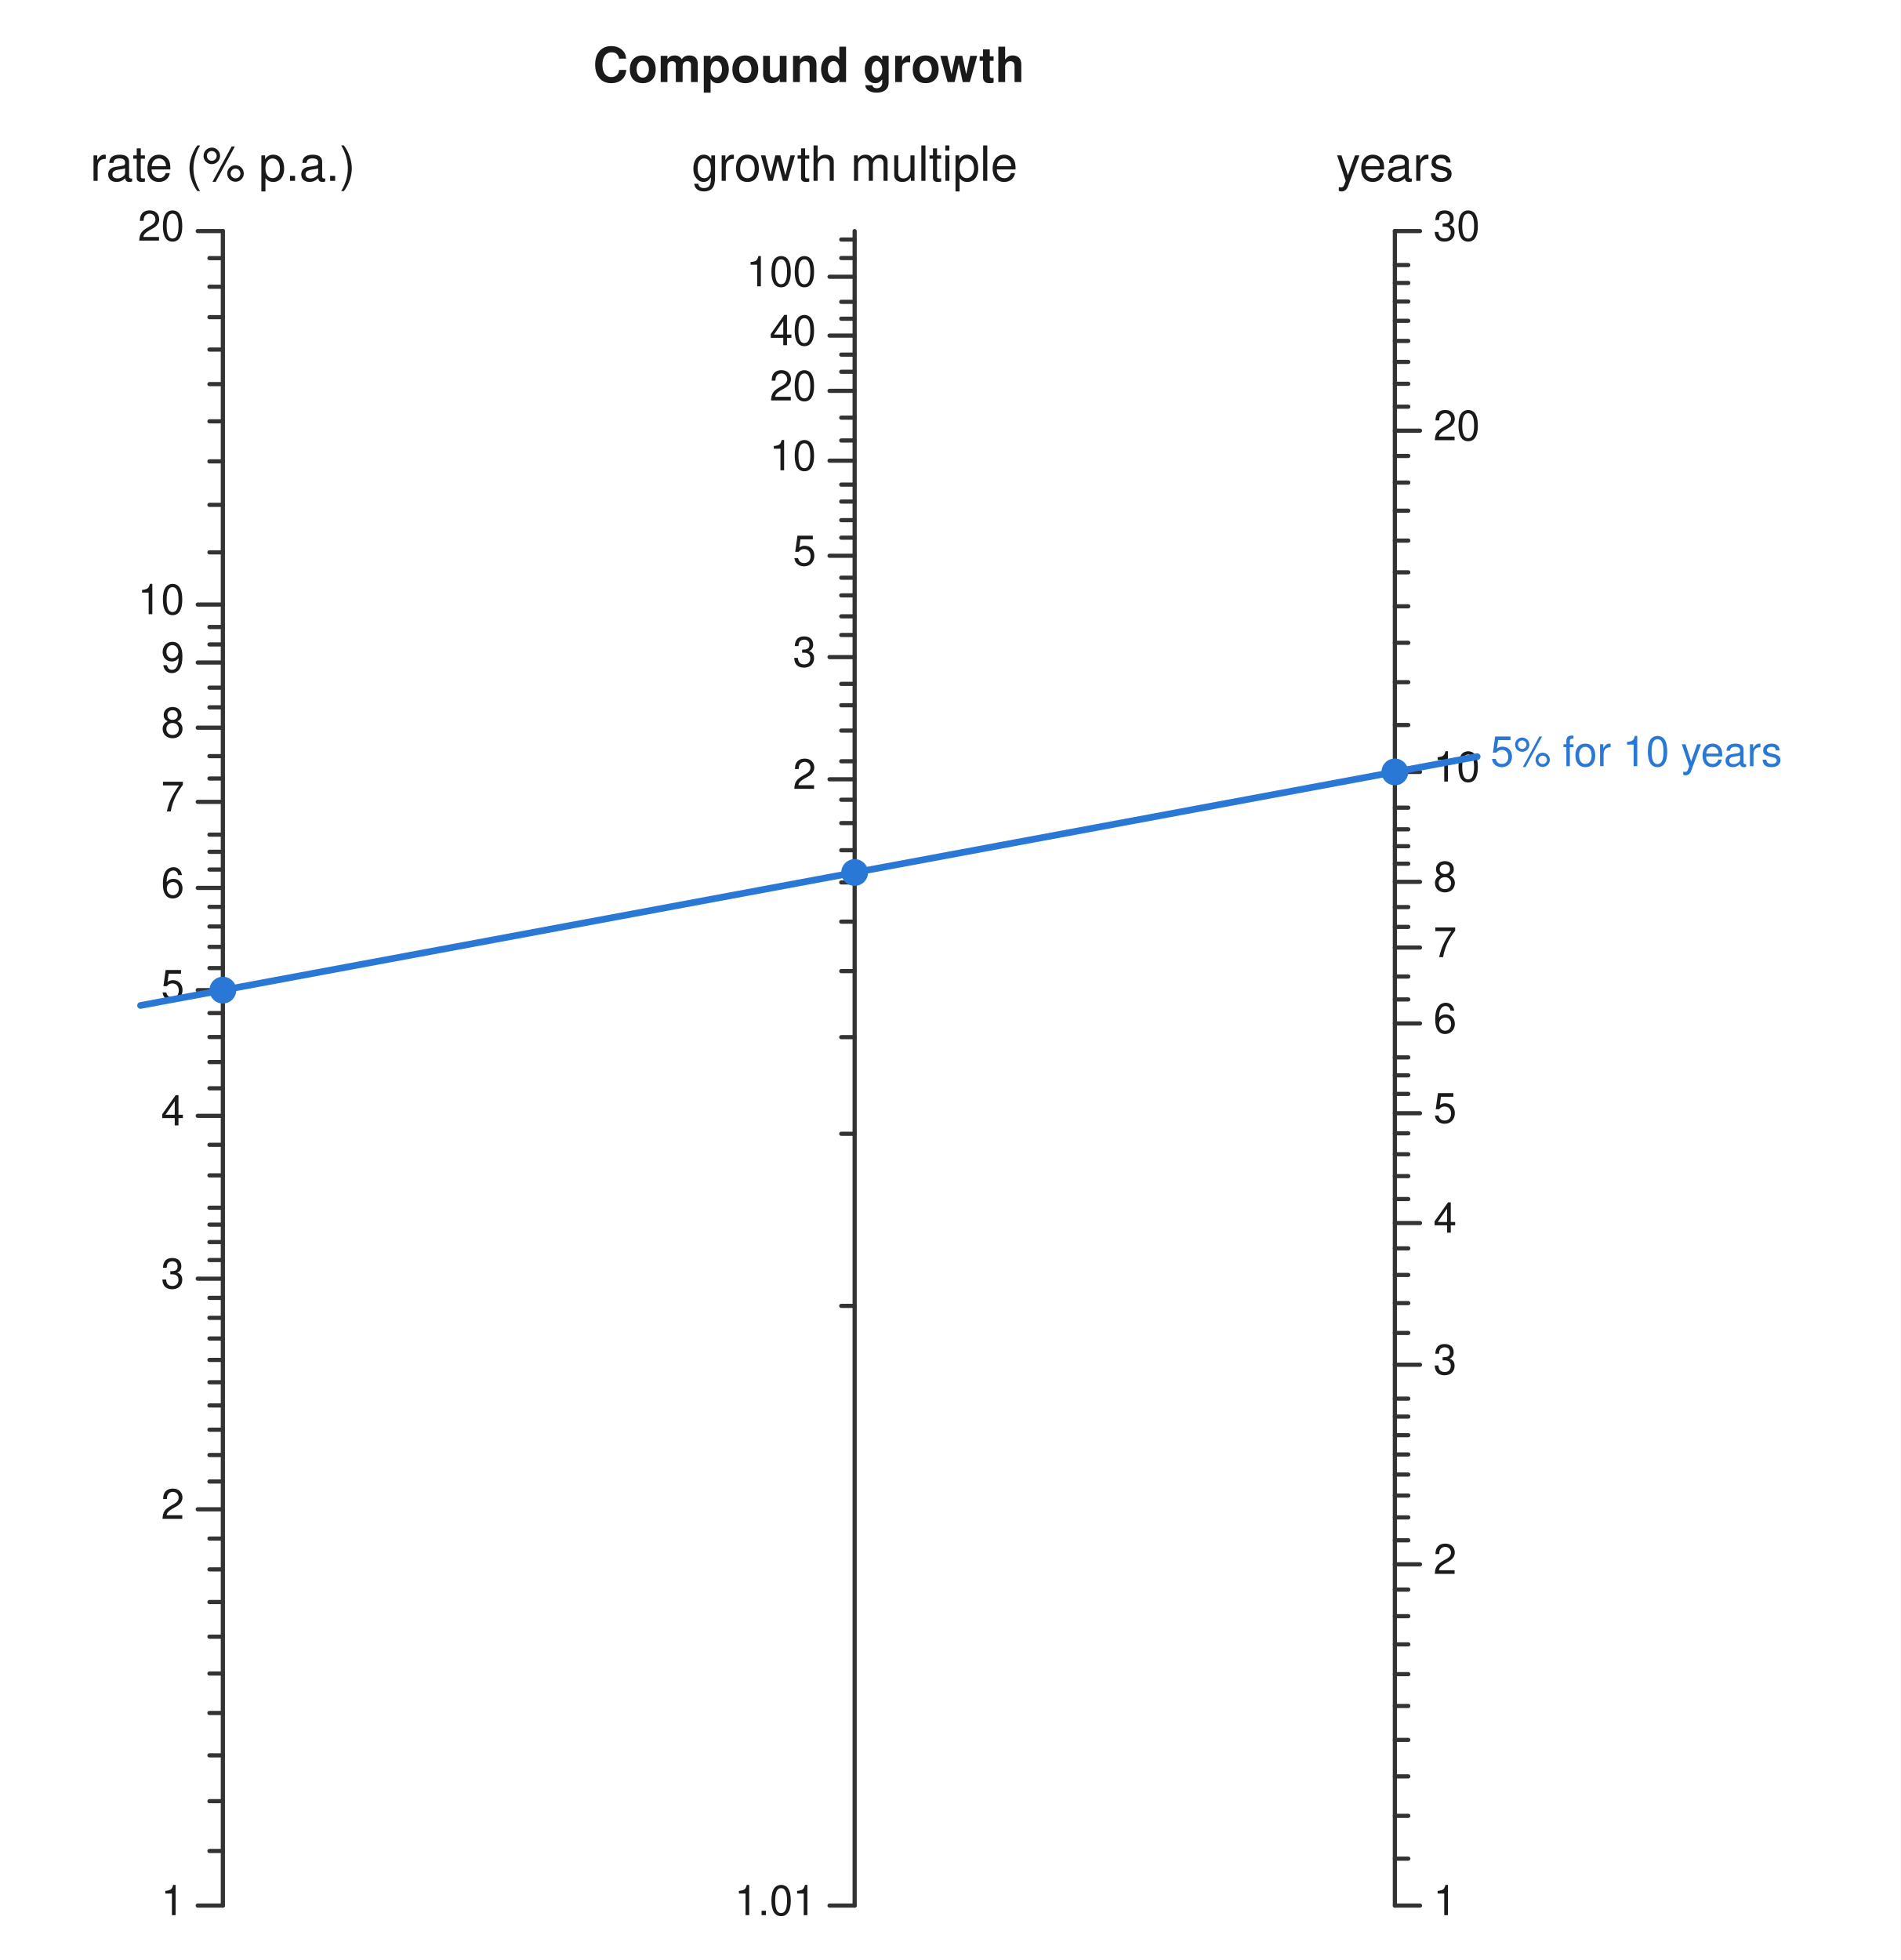
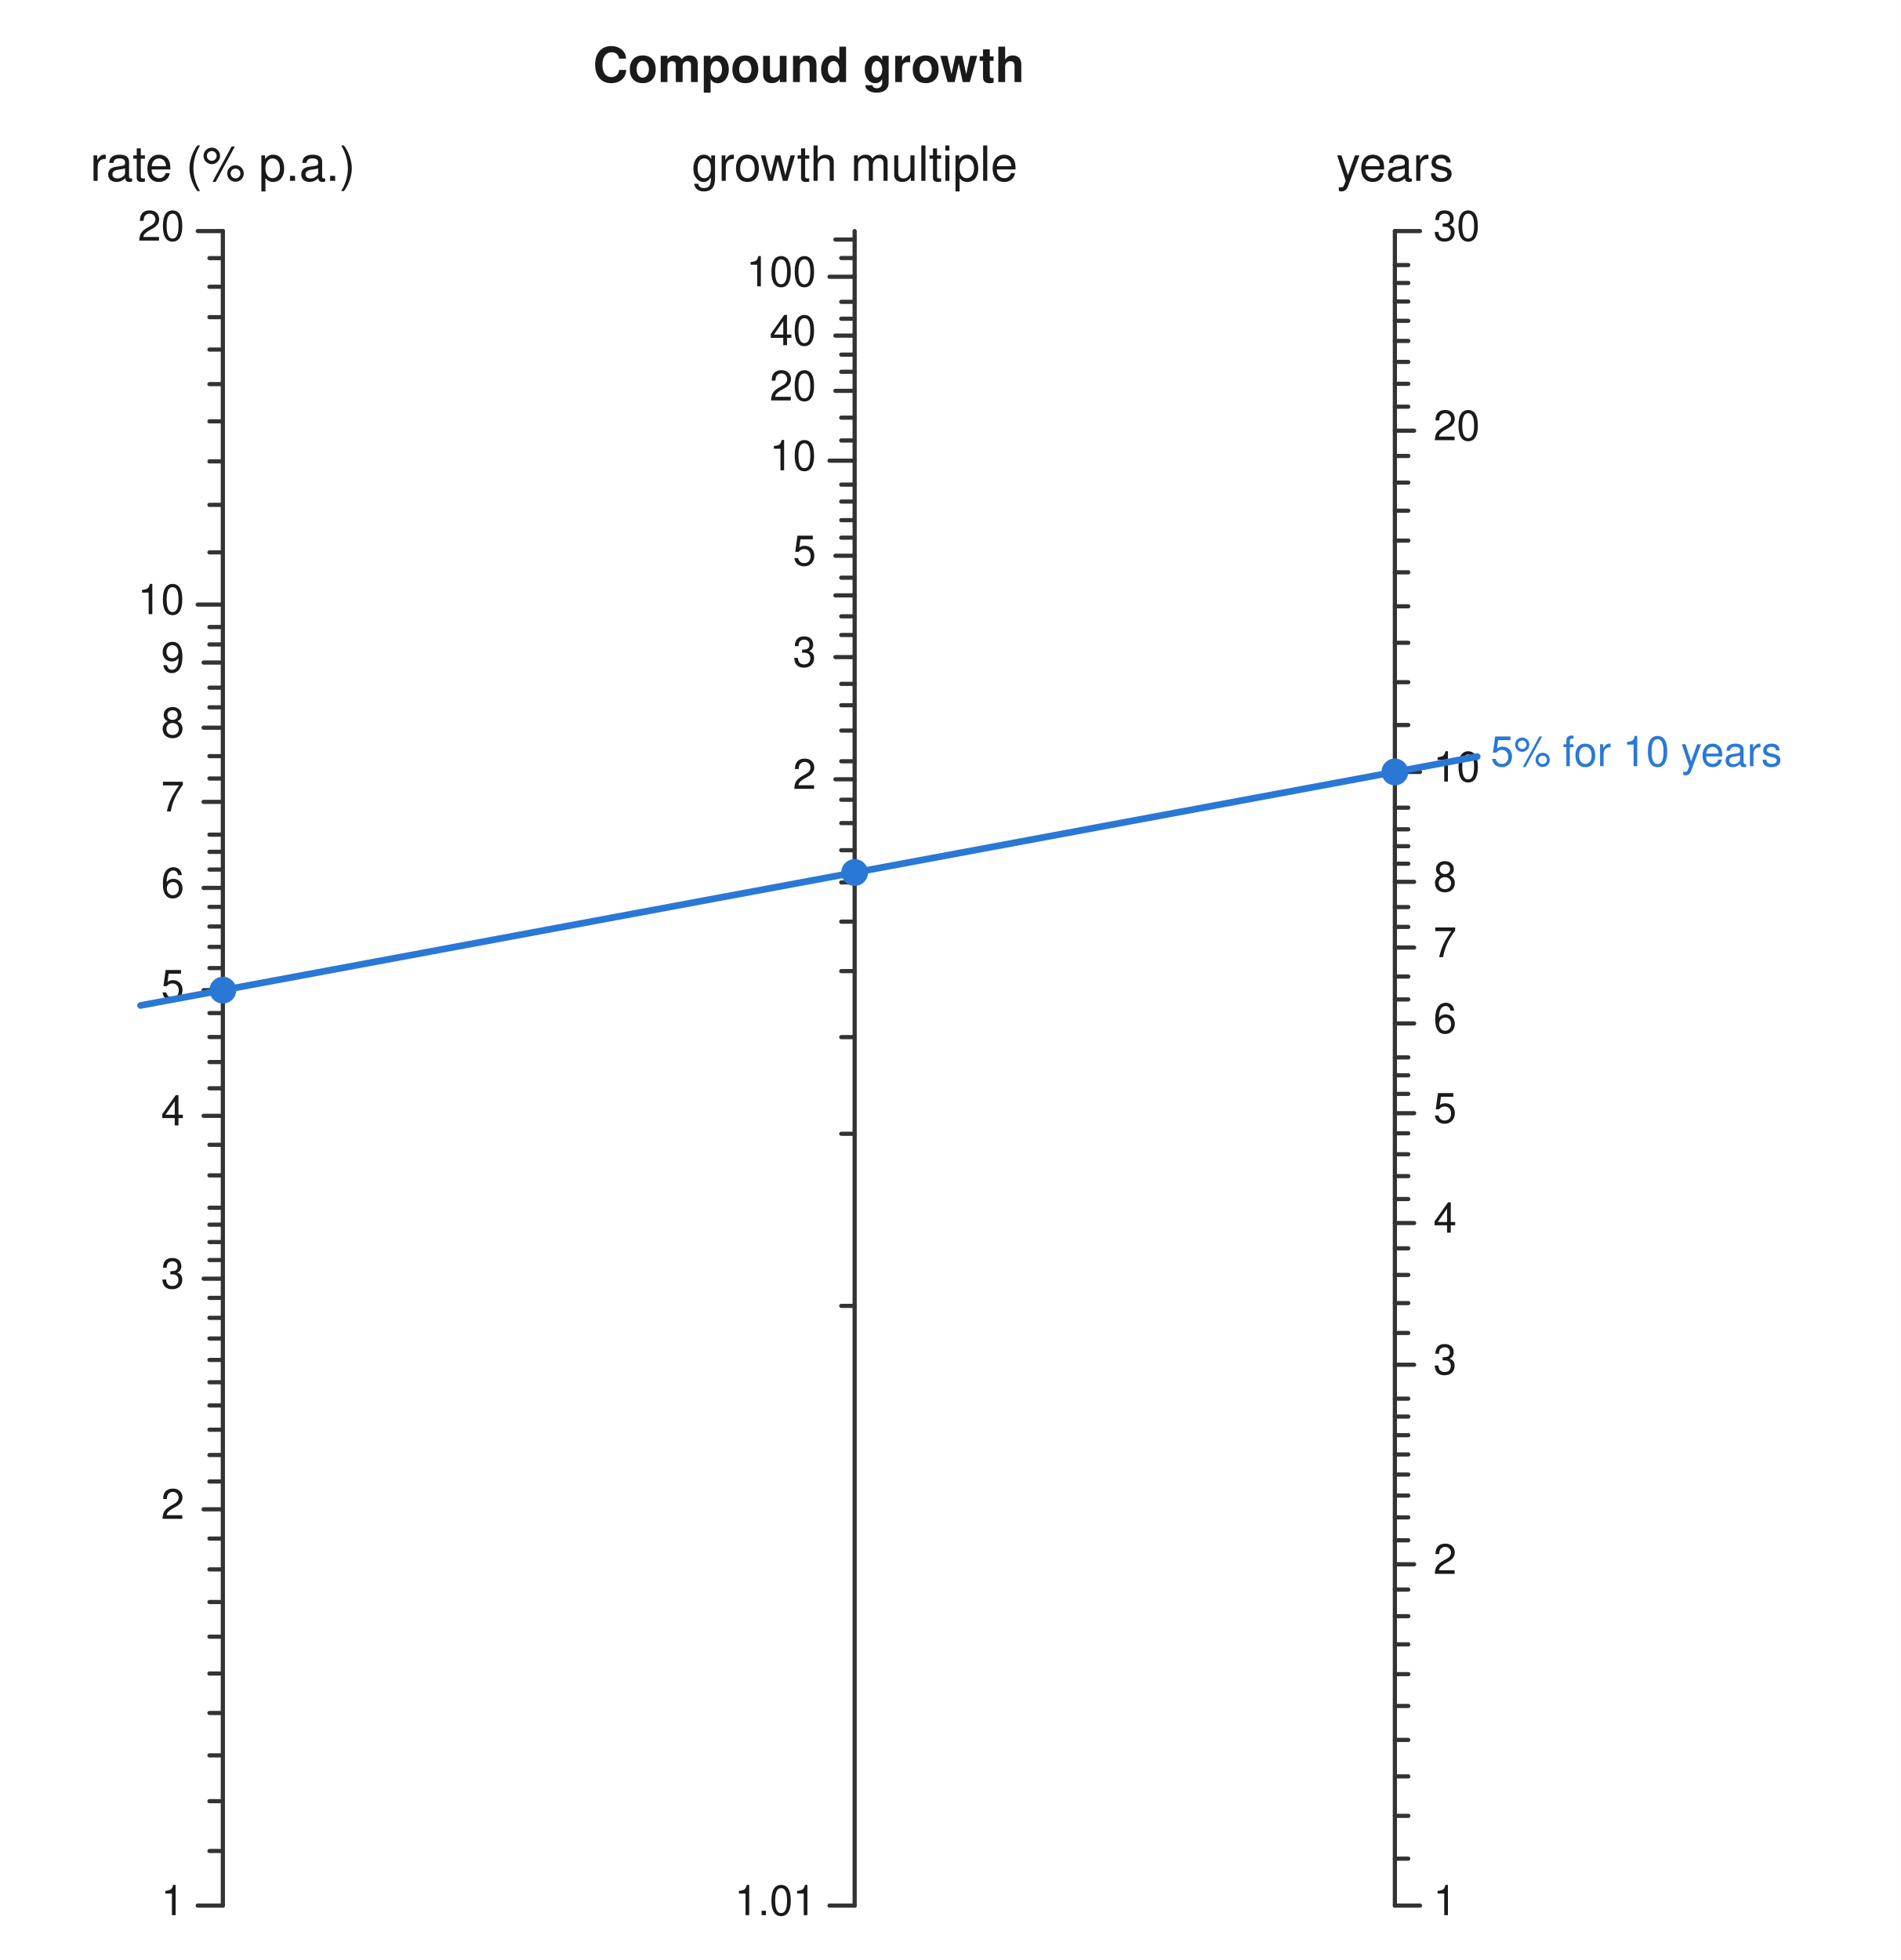
<svg xmlns="http://www.w3.org/2000/svg" width="454.10" height="468.20" viewBox="0 0 454.10 468.20">
  <rect width="100%" height="100%" fill="white" />
  <g font-family="Helvetica, Arial, system-ui, sans-serif" stroke-linecap="round">
    <text x="193.24" y="19.60" font-size="11.60" text-anchor="middle" dominant-baseline="auto" fill="#1a1a1a" font-weight="600">Compound growth</text>
    <g id="scale-rate">
      <polyline points="53.24,455.20 53.24,55.20" fill="none" stroke="#333333" stroke-width="1.00" />
      <line x1="53.24" y1="455.20" x2="47.24" y2="455.20" stroke="#333333" stroke-width="1.00" />
      <text x="44.04" y="455.20" font-size="10.00" text-anchor="end" dominant-baseline="central" fill="#1a1a1a">1</text>
      <line x1="53.24" y1="442.16" x2="50.04" y2="442.16" stroke="#333333" stroke-width="1.00" />
      <line x1="53.24" y1="430.26" x2="50.04" y2="430.26" stroke="#333333" stroke-width="1.00" />
      <line x1="53.24" y1="419.32" x2="50.04" y2="419.32" stroke="#333333" stroke-width="1.00" />
      <line x1="53.24" y1="409.19" x2="50.04" y2="409.19" stroke="#333333" stroke-width="1.00" />
      <line x1="53.24" y1="399.77" x2="50.04" y2="399.77" stroke="#333333" stroke-width="1.00" />
      <line x1="53.24" y1="390.96" x2="50.04" y2="390.96" stroke="#333333" stroke-width="1.00" />
      <line x1="53.24" y1="382.69" x2="50.04" y2="382.69" stroke="#333333" stroke-width="1.00" />
      <line x1="53.24" y1="374.90" x2="50.04" y2="374.90" stroke="#333333" stroke-width="1.00" />
      <line x1="53.24" y1="367.53" x2="50.04" y2="367.53" stroke="#333333" stroke-width="1.00" />
-       <line x1="53.24" y1="360.54" x2="47.24" y2="360.54" stroke="#333333" stroke-width="1.00" />
+       <line x1="53.24" y1="360.54" x2="48.64" y2="360.54" stroke="#333333" stroke-width="1.00" />
      <text x="44.04" y="360.54" font-size="10.00" text-anchor="end" dominant-baseline="central" fill="#1a1a1a">2</text>
      <line x1="53.24" y1="353.90" x2="50.04" y2="353.90" stroke="#333333" stroke-width="1.00" />
      <line x1="53.24" y1="347.57" x2="50.04" y2="347.57" stroke="#333333" stroke-width="1.00" />
      <line x1="53.24" y1="341.52" x2="50.04" y2="341.52" stroke="#333333" stroke-width="1.00" />
      <line x1="53.24" y1="335.73" x2="50.04" y2="335.73" stroke="#333333" stroke-width="1.00" />
      <line x1="53.24" y1="330.19" x2="50.04" y2="330.19" stroke="#333333" stroke-width="1.00" />
      <line x1="53.24" y1="324.86" x2="50.04" y2="324.86" stroke="#333333" stroke-width="1.00" />
      <line x1="53.24" y1="319.74" x2="50.04" y2="319.74" stroke="#333333" stroke-width="1.00" />
      <line x1="53.24" y1="314.80" x2="50.04" y2="314.80" stroke="#333333" stroke-width="1.00" />
      <line x1="53.24" y1="310.04" x2="50.04" y2="310.04" stroke="#333333" stroke-width="1.00" />
-       <line x1="53.24" y1="305.45" x2="47.24" y2="305.45" stroke="#333333" stroke-width="1.00" />
+       <line x1="53.24" y1="305.45" x2="48.64" y2="305.45" stroke="#333333" stroke-width="1.00" />
      <text x="44.04" y="305.45" font-size="10.00" text-anchor="end" dominant-baseline="central" fill="#1a1a1a">3</text>
      <line x1="53.24" y1="301.00" x2="50.04" y2="301.00" stroke="#333333" stroke-width="1.00" />
      <line x1="53.24" y1="296.70" x2="50.04" y2="296.70" stroke="#333333" stroke-width="1.00" />
      <line x1="53.24" y1="292.54" x2="50.04" y2="292.54" stroke="#333333" stroke-width="1.00" />
      <line x1="53.24" y1="288.50" x2="50.04" y2="288.50" stroke="#333333" stroke-width="1.00" />
      <line x1="53.24" y1="280.77" x2="50.04" y2="280.77" stroke="#333333" stroke-width="1.00" />
      <line x1="53.24" y1="273.47" x2="50.04" y2="273.47" stroke="#333333" stroke-width="1.00" />
-       <line x1="53.24" y1="266.55" x2="47.24" y2="266.55" stroke="#333333" stroke-width="1.00" />
+       <line x1="53.24" y1="266.55" x2="48.64" y2="266.55" stroke="#333333" stroke-width="1.00" />
      <text x="44.04" y="266.55" font-size="10.00" text-anchor="end" dominant-baseline="central" fill="#1a1a1a">4</text>
      <line x1="53.24" y1="259.97" x2="50.04" y2="259.97" stroke="#333333" stroke-width="1.00" />
      <line x1="53.24" y1="253.70" x2="50.04" y2="253.70" stroke="#333333" stroke-width="1.00" />
      <line x1="53.24" y1="247.72" x2="50.04" y2="247.72" stroke="#333333" stroke-width="1.00" />
      <line x1="53.24" y1="242.00" x2="50.04" y2="242.00" stroke="#333333" stroke-width="1.00" />
-       <line x1="53.24" y1="236.52" x2="47.24" y2="236.52" stroke="#333333" stroke-width="1.00" />
+       <line x1="53.24" y1="236.52" x2="48.64" y2="236.52" stroke="#333333" stroke-width="1.00" />
      <text x="44.04" y="236.52" font-size="10.00" text-anchor="end" dominant-baseline="central" fill="#1a1a1a">5</text>
      <line x1="53.24" y1="231.25" x2="50.04" y2="231.25" stroke="#333333" stroke-width="1.00" />
      <line x1="53.24" y1="226.19" x2="50.04" y2="226.19" stroke="#333333" stroke-width="1.00" />
      <line x1="53.24" y1="221.32" x2="50.04" y2="221.32" stroke="#333333" stroke-width="1.00" />
      <line x1="53.24" y1="216.63" x2="50.04" y2="216.63" stroke="#333333" stroke-width="1.00" />
-       <line x1="53.24" y1="212.10" x2="47.24" y2="212.10" stroke="#333333" stroke-width="1.00" />
+       <line x1="53.24" y1="212.10" x2="48.64" y2="212.10" stroke="#333333" stroke-width="1.00" />
      <text x="44.04" y="212.10" font-size="10.00" text-anchor="end" dominant-baseline="central" fill="#1a1a1a">6</text>
      <line x1="53.24" y1="207.72" x2="50.04" y2="207.72" stroke="#333333" stroke-width="1.00" />
      <line x1="53.24" y1="203.48" x2="50.04" y2="203.48" stroke="#333333" stroke-width="1.00" />
      <line x1="53.24" y1="199.38" x2="50.04" y2="199.38" stroke="#333333" stroke-width="1.00" />
-       <line x1="53.24" y1="191.55" x2="47.24" y2="191.55" stroke="#333333" stroke-width="1.00" />
+       <line x1="53.24" y1="191.55" x2="48.64" y2="191.55" stroke="#333333" stroke-width="1.00" />
      <text x="44.04" y="191.55" font-size="10.00" text-anchor="end" dominant-baseline="central" fill="#1a1a1a">7</text>
      <line x1="53.24" y1="185.97" x2="50.04" y2="185.97" stroke="#333333" stroke-width="1.00" />
      <line x1="53.24" y1="180.62" x2="50.04" y2="180.62" stroke="#333333" stroke-width="1.00" />
-       <line x1="53.24" y1="173.83" x2="47.24" y2="173.83" stroke="#333333" stroke-width="1.00" />
+       <line x1="53.24" y1="173.83" x2="48.64" y2="173.83" stroke="#333333" stroke-width="1.00" />
      <text x="44.04" y="173.83" font-size="10.00" text-anchor="end" dominant-baseline="central" fill="#1a1a1a">8</text>
      <line x1="53.24" y1="168.96" x2="50.04" y2="168.96" stroke="#333333" stroke-width="1.00" />
      <line x1="53.24" y1="164.27" x2="50.04" y2="164.27" stroke="#333333" stroke-width="1.00" />
-       <line x1="53.24" y1="158.27" x2="47.24" y2="158.27" stroke="#333333" stroke-width="1.00" />
+       <line x1="53.24" y1="158.27" x2="48.64" y2="158.27" stroke="#333333" stroke-width="1.00" />
      <text x="44.04" y="158.27" font-size="10.00" text-anchor="end" dominant-baseline="central" fill="#1a1a1a">9</text>
      <line x1="53.24" y1="153.95" x2="50.04" y2="153.95" stroke="#333333" stroke-width="1.00" />
      <line x1="53.24" y1="149.78" x2="50.04" y2="149.78" stroke="#333333" stroke-width="1.00" />
      <line x1="53.24" y1="144.42" x2="47.24" y2="144.42" stroke="#333333" stroke-width="1.00" />
      <text x="44.04" y="144.42" font-size="10.00" text-anchor="end" dominant-baseline="central" fill="#1a1a1a">10</text>
      <line x1="53.24" y1="131.94" x2="50.04" y2="131.94" stroke="#333333" stroke-width="1.00" />
      <line x1="53.24" y1="120.60" x2="50.04" y2="120.60" stroke="#333333" stroke-width="1.00" />
      <line x1="53.24" y1="110.21" x2="50.04" y2="110.21" stroke="#333333" stroke-width="1.00" />
      <line x1="53.24" y1="100.64" x2="50.04" y2="100.64" stroke="#333333" stroke-width="1.00" />
      <line x1="53.24" y1="91.76" x2="50.04" y2="91.76" stroke="#333333" stroke-width="1.00" />
      <line x1="53.24" y1="83.50" x2="50.04" y2="83.50" stroke="#333333" stroke-width="1.00" />
      <line x1="53.24" y1="75.76" x2="50.04" y2="75.76" stroke="#333333" stroke-width="1.00" />
      <line x1="53.24" y1="68.50" x2="50.04" y2="68.50" stroke="#333333" stroke-width="1.00" />
      <line x1="53.24" y1="61.66" x2="50.04" y2="61.66" stroke="#333333" stroke-width="1.00" />
      <line x1="53.24" y1="55.20" x2="47.24" y2="55.20" stroke="#333333" stroke-width="1.00" />
      <text x="44.04" y="55.20" font-size="10.00" text-anchor="end" dominant-baseline="central" fill="#1a1a1a">20</text>
      <text x="53.24" y="43.20" font-size="11.60" text-anchor="middle" dominant-baseline="auto" fill="#1a1a1a">rate (% p.a.)</text>
    </g>
    <g id="scale-years">
      <polyline points="333.24,455.20 333.24,55.20" fill="none" stroke="#333333" stroke-width="1.00" />
      <line x1="333.24" y1="455.20" x2="339.24" y2="455.20" stroke="#333333" stroke-width="1.00" />
      <text x="342.44" y="455.20" font-size="10.00" text-anchor="start" dominant-baseline="central" fill="#1a1a1a">1</text>
      <line x1="333.24" y1="443.99" x2="336.44" y2="443.99" stroke="#333333" stroke-width="1.00" />
      <line x1="333.24" y1="433.76" x2="336.44" y2="433.76" stroke="#333333" stroke-width="1.00" />
      <line x1="333.24" y1="424.34" x2="336.44" y2="424.34" stroke="#333333" stroke-width="1.00" />
      <line x1="333.24" y1="415.63" x2="336.44" y2="415.63" stroke="#333333" stroke-width="1.00" />
      <line x1="333.24" y1="407.52" x2="336.44" y2="407.52" stroke="#333333" stroke-width="1.00" />
      <line x1="333.24" y1="399.92" x2="336.44" y2="399.92" stroke="#333333" stroke-width="1.00" />
      <line x1="333.24" y1="392.80" x2="336.44" y2="392.80" stroke="#333333" stroke-width="1.00" />
      <line x1="333.24" y1="386.07" x2="336.44" y2="386.07" stroke="#333333" stroke-width="1.00" />
      <line x1="333.24" y1="379.71" x2="336.44" y2="379.71" stroke="#333333" stroke-width="1.00" />
-       <line x1="333.24" y1="373.68" x2="339.24" y2="373.68" stroke="#333333" stroke-width="1.00" />
+       <line x1="333.24" y1="373.68" x2="337.84" y2="373.68" stroke="#333333" stroke-width="1.00" />
      <text x="342.44" y="373.68" font-size="10.00" text-anchor="start" dominant-baseline="central" fill="#1a1a1a">2</text>
      <line x1="333.24" y1="367.94" x2="336.44" y2="367.94" stroke="#333333" stroke-width="1.00" />
      <line x1="333.24" y1="362.47" x2="336.44" y2="362.47" stroke="#333333" stroke-width="1.00" />
      <line x1="333.24" y1="357.25" x2="336.44" y2="357.25" stroke="#333333" stroke-width="1.00" />
      <line x1="333.24" y1="352.24" x2="336.44" y2="352.24" stroke="#333333" stroke-width="1.00" />
      <line x1="333.24" y1="347.44" x2="336.44" y2="347.44" stroke="#333333" stroke-width="1.00" />
      <line x1="333.24" y1="342.83" x2="336.44" y2="342.83" stroke="#333333" stroke-width="1.00" />
      <line x1="333.24" y1="338.39" x2="336.44" y2="338.39" stroke="#333333" stroke-width="1.00" />
      <line x1="333.24" y1="334.11" x2="336.44" y2="334.11" stroke="#333333" stroke-width="1.00" />
-       <line x1="333.24" y1="326.00" x2="339.24" y2="326.00" stroke="#333333" stroke-width="1.00" />
+       <line x1="333.24" y1="326.00" x2="337.84" y2="326.00" stroke="#333333" stroke-width="1.00" />
      <text x="342.44" y="326.00" font-size="10.00" text-anchor="start" dominant-baseline="central" fill="#1a1a1a">3</text>
      <line x1="333.24" y1="318.41" x2="336.44" y2="318.41" stroke="#333333" stroke-width="1.00" />
      <line x1="333.24" y1="311.28" x2="336.44" y2="311.28" stroke="#333333" stroke-width="1.00" />
      <line x1="333.24" y1="304.55" x2="336.44" y2="304.55" stroke="#333333" stroke-width="1.00" />
      <line x1="333.24" y1="298.20" x2="336.44" y2="298.20" stroke="#333333" stroke-width="1.00" />
-       <line x1="333.24" y1="292.16" x2="339.24" y2="292.16" stroke="#333333" stroke-width="1.00" />
+       <line x1="333.24" y1="292.16" x2="337.84" y2="292.16" stroke="#333333" stroke-width="1.00" />
      <text x="342.44" y="292.16" font-size="10.00" text-anchor="start" dominant-baseline="central" fill="#1a1a1a">4</text>
      <line x1="333.24" y1="286.43" x2="336.44" y2="286.43" stroke="#333333" stroke-width="1.00" />
      <line x1="333.24" y1="280.95" x2="336.44" y2="280.95" stroke="#333333" stroke-width="1.00" />
      <line x1="333.24" y1="275.73" x2="336.44" y2="275.73" stroke="#333333" stroke-width="1.00" />
      <line x1="333.24" y1="270.72" x2="336.44" y2="270.72" stroke="#333333" stroke-width="1.00" />
-       <line x1="333.24" y1="265.92" x2="339.24" y2="265.92" stroke="#333333" stroke-width="1.00" />
+       <line x1="333.24" y1="265.92" x2="337.84" y2="265.92" stroke="#333333" stroke-width="1.00" />
      <text x="342.44" y="265.92" font-size="10.00" text-anchor="start" dominant-baseline="central" fill="#1a1a1a">5</text>
      <line x1="333.24" y1="261.31" x2="336.44" y2="261.31" stroke="#333333" stroke-width="1.00" />
      <line x1="333.24" y1="256.87" x2="336.44" y2="256.87" stroke="#333333" stroke-width="1.00" />
      <line x1="333.24" y1="252.59" x2="336.44" y2="252.59" stroke="#333333" stroke-width="1.00" />
-       <line x1="333.24" y1="244.48" x2="339.24" y2="244.48" stroke="#333333" stroke-width="1.00" />
+       <line x1="333.24" y1="244.48" x2="337.84" y2="244.48" stroke="#333333" stroke-width="1.00" />
      <text x="342.44" y="244.48" font-size="10.00" text-anchor="start" dominant-baseline="central" fill="#1a1a1a">6</text>
      <line x1="333.24" y1="238.74" x2="336.44" y2="238.74" stroke="#333333" stroke-width="1.00" />
      <line x1="333.24" y1="233.27" x2="336.44" y2="233.27" stroke="#333333" stroke-width="1.00" />
-       <line x1="333.24" y1="226.35" x2="339.24" y2="226.35" stroke="#333333" stroke-width="1.00" />
+       <line x1="333.24" y1="226.35" x2="337.84" y2="226.35" stroke="#333333" stroke-width="1.00" />
      <text x="342.44" y="226.35" font-size="10.00" text-anchor="start" dominant-baseline="central" fill="#1a1a1a">7</text>
      <line x1="333.24" y1="221.41" x2="336.44" y2="221.41" stroke="#333333" stroke-width="1.00" />
      <line x1="333.24" y1="216.68" x2="336.44" y2="216.68" stroke="#333333" stroke-width="1.00" />
-       <line x1="333.24" y1="210.65" x2="339.24" y2="210.65" stroke="#333333" stroke-width="1.00" />
+       <line x1="333.24" y1="210.65" x2="337.84" y2="210.65" stroke="#333333" stroke-width="1.00" />
      <text x="342.44" y="210.65" font-size="10.00" text-anchor="start" dominant-baseline="central" fill="#1a1a1a">8</text>
      <line x1="333.24" y1="206.32" x2="336.44" y2="206.32" stroke="#333333" stroke-width="1.00" />
      <line x1="333.24" y1="202.14" x2="336.44" y2="202.14" stroke="#333333" stroke-width="1.00" />
      <line x1="333.24" y1="198.11" x2="336.44" y2="198.11" stroke="#333333" stroke-width="1.00" />
      <line x1="333.24" y1="192.94" x2="336.44" y2="192.94" stroke="#333333" stroke-width="1.00" />
      <line x1="333.24" y1="184.40" x2="339.24" y2="184.40" stroke="#333333" stroke-width="1.00" />
      <text x="342.44" y="184.40" font-size="10.00" text-anchor="start" dominant-baseline="central" fill="#1a1a1a">10</text>
      <line x1="333.24" y1="173.19" x2="336.44" y2="173.19" stroke="#333333" stroke-width="1.00" />
      <line x1="333.24" y1="162.96" x2="336.44" y2="162.96" stroke="#333333" stroke-width="1.00" />
      <line x1="333.24" y1="153.55" x2="336.44" y2="153.55" stroke="#333333" stroke-width="1.00" />
      <line x1="333.24" y1="144.83" x2="336.44" y2="144.83" stroke="#333333" stroke-width="1.00" />
      <line x1="333.24" y1="136.72" x2="336.44" y2="136.72" stroke="#333333" stroke-width="1.00" />
      <line x1="333.24" y1="129.13" x2="336.44" y2="129.13" stroke="#333333" stroke-width="1.00" />
      <line x1="333.24" y1="122.00" x2="336.44" y2="122.00" stroke="#333333" stroke-width="1.00" />
      <line x1="333.24" y1="115.28" x2="336.44" y2="115.28" stroke="#333333" stroke-width="1.00" />
      <line x1="333.24" y1="108.92" x2="336.44" y2="108.92" stroke="#333333" stroke-width="1.00" />
-       <line x1="333.24" y1="102.88" x2="339.24" y2="102.88" stroke="#333333" stroke-width="1.00" />
+       <line x1="333.24" y1="102.88" x2="337.84" y2="102.88" stroke="#333333" stroke-width="1.00" />
      <text x="342.44" y="102.88" font-size="10.00" text-anchor="start" dominant-baseline="central" fill="#1a1a1a">20</text>
      <line x1="333.24" y1="97.15" x2="336.44" y2="97.15" stroke="#333333" stroke-width="1.00" />
      <line x1="333.24" y1="91.68" x2="336.44" y2="91.68" stroke="#333333" stroke-width="1.00" />
      <line x1="333.24" y1="86.45" x2="336.44" y2="86.45" stroke="#333333" stroke-width="1.00" />
      <line x1="333.24" y1="81.44" x2="336.44" y2="81.44" stroke="#333333" stroke-width="1.00" />
      <line x1="333.24" y1="76.64" x2="336.44" y2="76.64" stroke="#333333" stroke-width="1.00" />
      <line x1="333.24" y1="72.03" x2="336.44" y2="72.03" stroke="#333333" stroke-width="1.00" />
      <line x1="333.24" y1="67.59" x2="336.44" y2="67.59" stroke="#333333" stroke-width="1.00" />
      <line x1="333.24" y1="63.31" x2="336.44" y2="63.31" stroke="#333333" stroke-width="1.00" />
      <line x1="333.24" y1="55.20" x2="339.24" y2="55.20" stroke="#333333" stroke-width="1.00" />
      <text x="342.44" y="55.20" font-size="10.00" text-anchor="start" dominant-baseline="central" fill="#1a1a1a">30</text>
      <text x="333.24" y="43.20" font-size="11.60" text-anchor="middle" dominant-baseline="auto" fill="#1a1a1a">years</text>
    </g>
    <g id="scale-growth">
      <polyline points="204.18,455.20 204.18,55.20" fill="none" stroke="#333333" stroke-width="1.00" />
      <line x1="204.18" y1="455.20" x2="198.18" y2="455.20" stroke="#333333" stroke-width="1.00" />
      <text x="194.98" y="455.20" font-size="10.00" text-anchor="end" dominant-baseline="central" fill="#1a1a1a">1.01</text>
      <line x1="204.18" y1="311.95" x2="200.98" y2="311.95" stroke="#333333" stroke-width="1.00" />
      <line x1="204.18" y1="270.83" x2="200.98" y2="270.83" stroke="#333333" stroke-width="1.00" />
      <line x1="204.18" y1="247.75" x2="200.98" y2="247.75" stroke="#333333" stroke-width="1.00" />
      <line x1="204.18" y1="231.98" x2="200.98" y2="231.98" stroke="#333333" stroke-width="1.00" />
      <line x1="204.18" y1="220.16" x2="200.98" y2="220.16" stroke="#333333" stroke-width="1.00" />
      <line x1="204.18" y1="210.79" x2="200.98" y2="210.79" stroke="#333333" stroke-width="1.00" />
      <line x1="204.18" y1="203.10" x2="200.98" y2="203.10" stroke="#333333" stroke-width="1.00" />
      <line x1="204.18" y1="196.62" x2="200.98" y2="196.62" stroke="#333333" stroke-width="1.00" />
      <line x1="204.18" y1="191.04" x2="200.98" y2="191.04" stroke="#333333" stroke-width="1.00" />
-       <line x1="204.18" y1="186.16" x2="198.18" y2="186.16" stroke="#333333" stroke-width="1.00" />
+       <line x1="204.18" y1="186.16" x2="199.58" y2="186.16" stroke="#333333" stroke-width="1.00" />
      <text x="194.98" y="186.16" font-size="10.00" text-anchor="end" dominant-baseline="central" fill="#1a1a1a">2</text>
      <line x1="204.18" y1="181.85" x2="200.98" y2="181.85" stroke="#333333" stroke-width="1.00" />
      <line x1="204.18" y1="174.52" x2="200.98" y2="174.52" stroke="#333333" stroke-width="1.00" />
      <line x1="204.18" y1="168.47" x2="200.98" y2="168.47" stroke="#333333" stroke-width="1.00" />
      <line x1="204.18" y1="163.36" x2="200.98" y2="163.36" stroke="#333333" stroke-width="1.00" />
-       <line x1="204.18" y1="156.96" x2="198.18" y2="156.96" stroke="#333333" stroke-width="1.00" />
+       <line x1="204.18" y1="156.96" x2="199.58" y2="156.96" stroke="#333333" stroke-width="1.00" />
      <text x="194.98" y="156.96" font-size="10.00" text-anchor="end" dominant-baseline="central" fill="#1a1a1a">3</text>
      <line x1="204.18" y1="151.69" x2="200.98" y2="151.69" stroke="#333333" stroke-width="1.00" />
      <line x1="204.18" y1="147.23" x2="200.98" y2="147.23" stroke="#333333" stroke-width="1.00" />
-       <line x1="204.18" y1="142.22" x2="200.98" y2="142.22" stroke="#333333" stroke-width="1.00" />
+       <line x1="204.18" y1="142.22" x2="199.58" y2="142.22" stroke="#333333" stroke-width="1.00" />
      <line x1="204.18" y1="138.00" x2="200.98" y2="138.00" stroke="#333333" stroke-width="1.00" />
-       <line x1="204.18" y1="132.76" x2="198.18" y2="132.76" stroke="#333333" stroke-width="1.00" />
+       <line x1="204.18" y1="132.76" x2="199.58" y2="132.76" stroke="#333333" stroke-width="1.00" />
      <text x="194.98" y="132.76" font-size="10.00" text-anchor="end" dominant-baseline="central" fill="#1a1a1a">5</text>
      <line x1="204.18" y1="128.44" x2="200.98" y2="128.44" stroke="#333333" stroke-width="1.00" />
      <line x1="204.18" y1="124.25" x2="200.98" y2="124.25" stroke="#333333" stroke-width="1.00" />
      <line x1="204.18" y1="119.81" x2="200.98" y2="119.81" stroke="#333333" stroke-width="1.00" />
      <line x1="204.18" y1="115.76" x2="200.98" y2="115.76" stroke="#333333" stroke-width="1.00" />
      <line x1="204.18" y1="110.05" x2="198.18" y2="110.05" stroke="#333333" stroke-width="1.00" />
      <text x="194.98" y="110.05" font-size="10.00" text-anchor="end" dominant-baseline="central" fill="#1a1a1a">10</text>
      <line x1="204.18" y1="105.22" x2="200.98" y2="105.22" stroke="#333333" stroke-width="1.00" />
      <line x1="204.18" y1="99.77" x2="200.98" y2="99.77" stroke="#333333" stroke-width="1.00" />
-       <line x1="204.18" y1="93.37" x2="198.18" y2="93.37" stroke="#333333" stroke-width="1.00" />
+       <line x1="204.18" y1="93.37" x2="199.58" y2="93.37" stroke="#333333" stroke-width="1.00" />
      <text x="194.98" y="93.37" font-size="10.00" text-anchor="end" dominant-baseline="central" fill="#1a1a1a">20</text>
      <line x1="204.18" y1="88.81" x2="200.98" y2="88.81" stroke="#333333" stroke-width="1.00" />
      <line x1="204.18" y1="84.71" x2="200.98" y2="84.71" stroke="#333333" stroke-width="1.00" />
-       <line x1="204.18" y1="80.17" x2="198.18" y2="80.17" stroke="#333333" stroke-width="1.00" />
+       <line x1="204.18" y1="80.17" x2="199.58" y2="80.17" stroke="#333333" stroke-width="1.00" />
      <text x="194.98" y="80.17" font-size="10.00" text-anchor="end" dominant-baseline="central" fill="#1a1a1a">40</text>
      <line x1="204.18" y1="76.13" x2="200.98" y2="76.13" stroke="#333333" stroke-width="1.00" />
      <line x1="204.18" y1="72.10" x2="200.98" y2="72.10" stroke="#333333" stroke-width="1.00" />
      <line x1="204.18" y1="66.11" x2="198.18" y2="66.11" stroke="#333333" stroke-width="1.00" />
      <text x="194.98" y="66.11" font-size="10.00" text-anchor="end" dominant-baseline="central" fill="#1a1a1a">100</text>
      <line x1="204.18" y1="61.64" x2="200.98" y2="61.64" stroke="#333333" stroke-width="1.00" />
-       <line x1="204.18" y1="57.22" x2="200.98" y2="57.22" stroke="#333333" stroke-width="1.00" />
+       <line x1="204.18" y1="57.22" x2="199.58" y2="57.22" stroke="#333333" stroke-width="1.00" />
      <text x="204.18" y="43.20" font-size="11.60" text-anchor="middle" dominant-baseline="auto" fill="#1a1a1a">growth multiple</text>
    </g>
    <g id="isopleth-1">
      <line x1="33.58" y1="240.18" x2="352.90" y2="180.74" stroke="#2a78d6" stroke-width="1.60" />
      <circle cx="53.24" cy="236.52" r="3.20" fill="#2a78d6" />
      <circle cx="333.24" cy="184.40" r="3.20" fill="#2a78d6" />
      <circle cx="204.18" cy="208.42" r="3.20" fill="#2a78d6" />
      <text x="356.10" y="180.74" font-size="10.00" text-anchor="start" dominant-baseline="central" fill="#2a78d6">5% for 10 years</text>
    </g>
  </g>
</svg>
